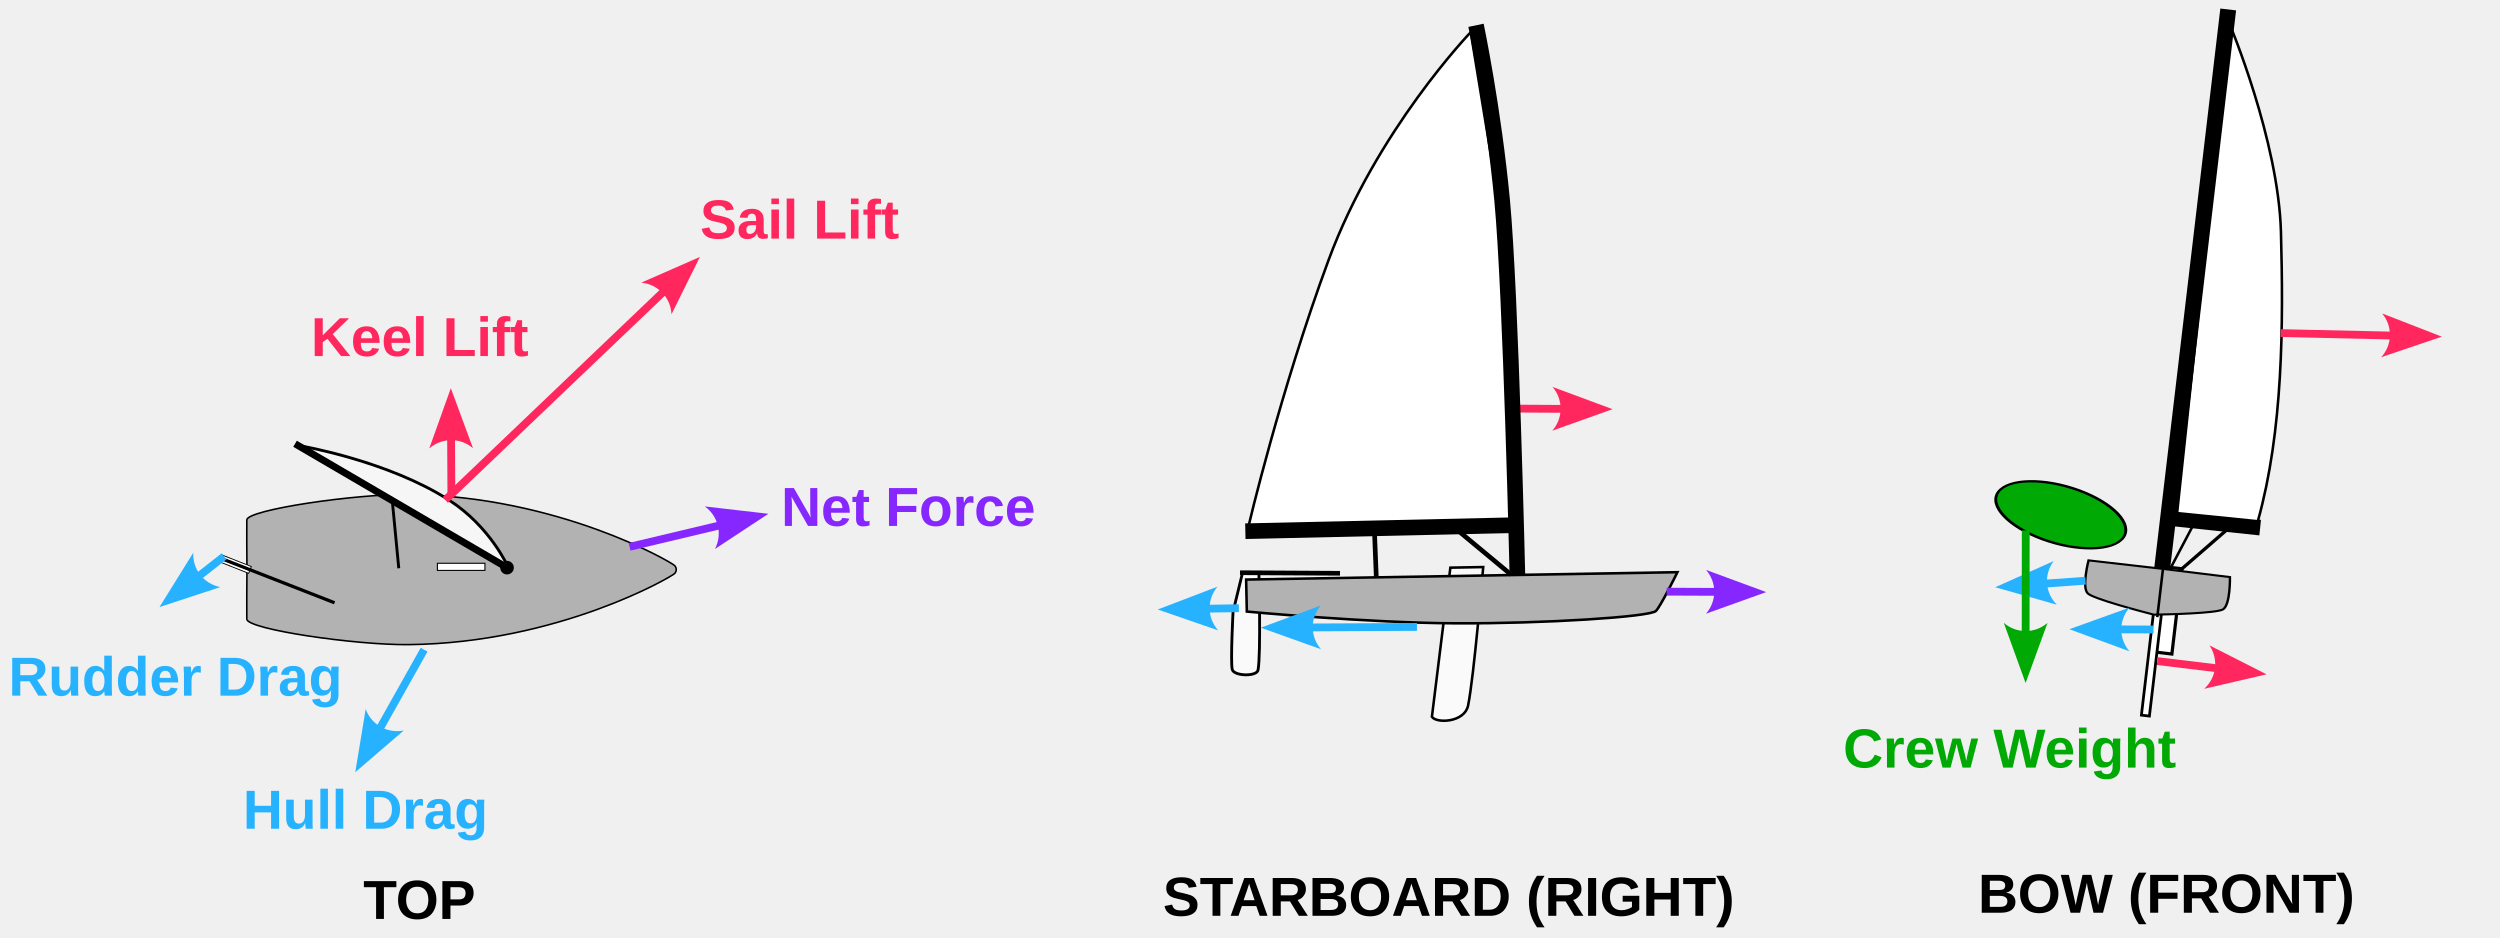
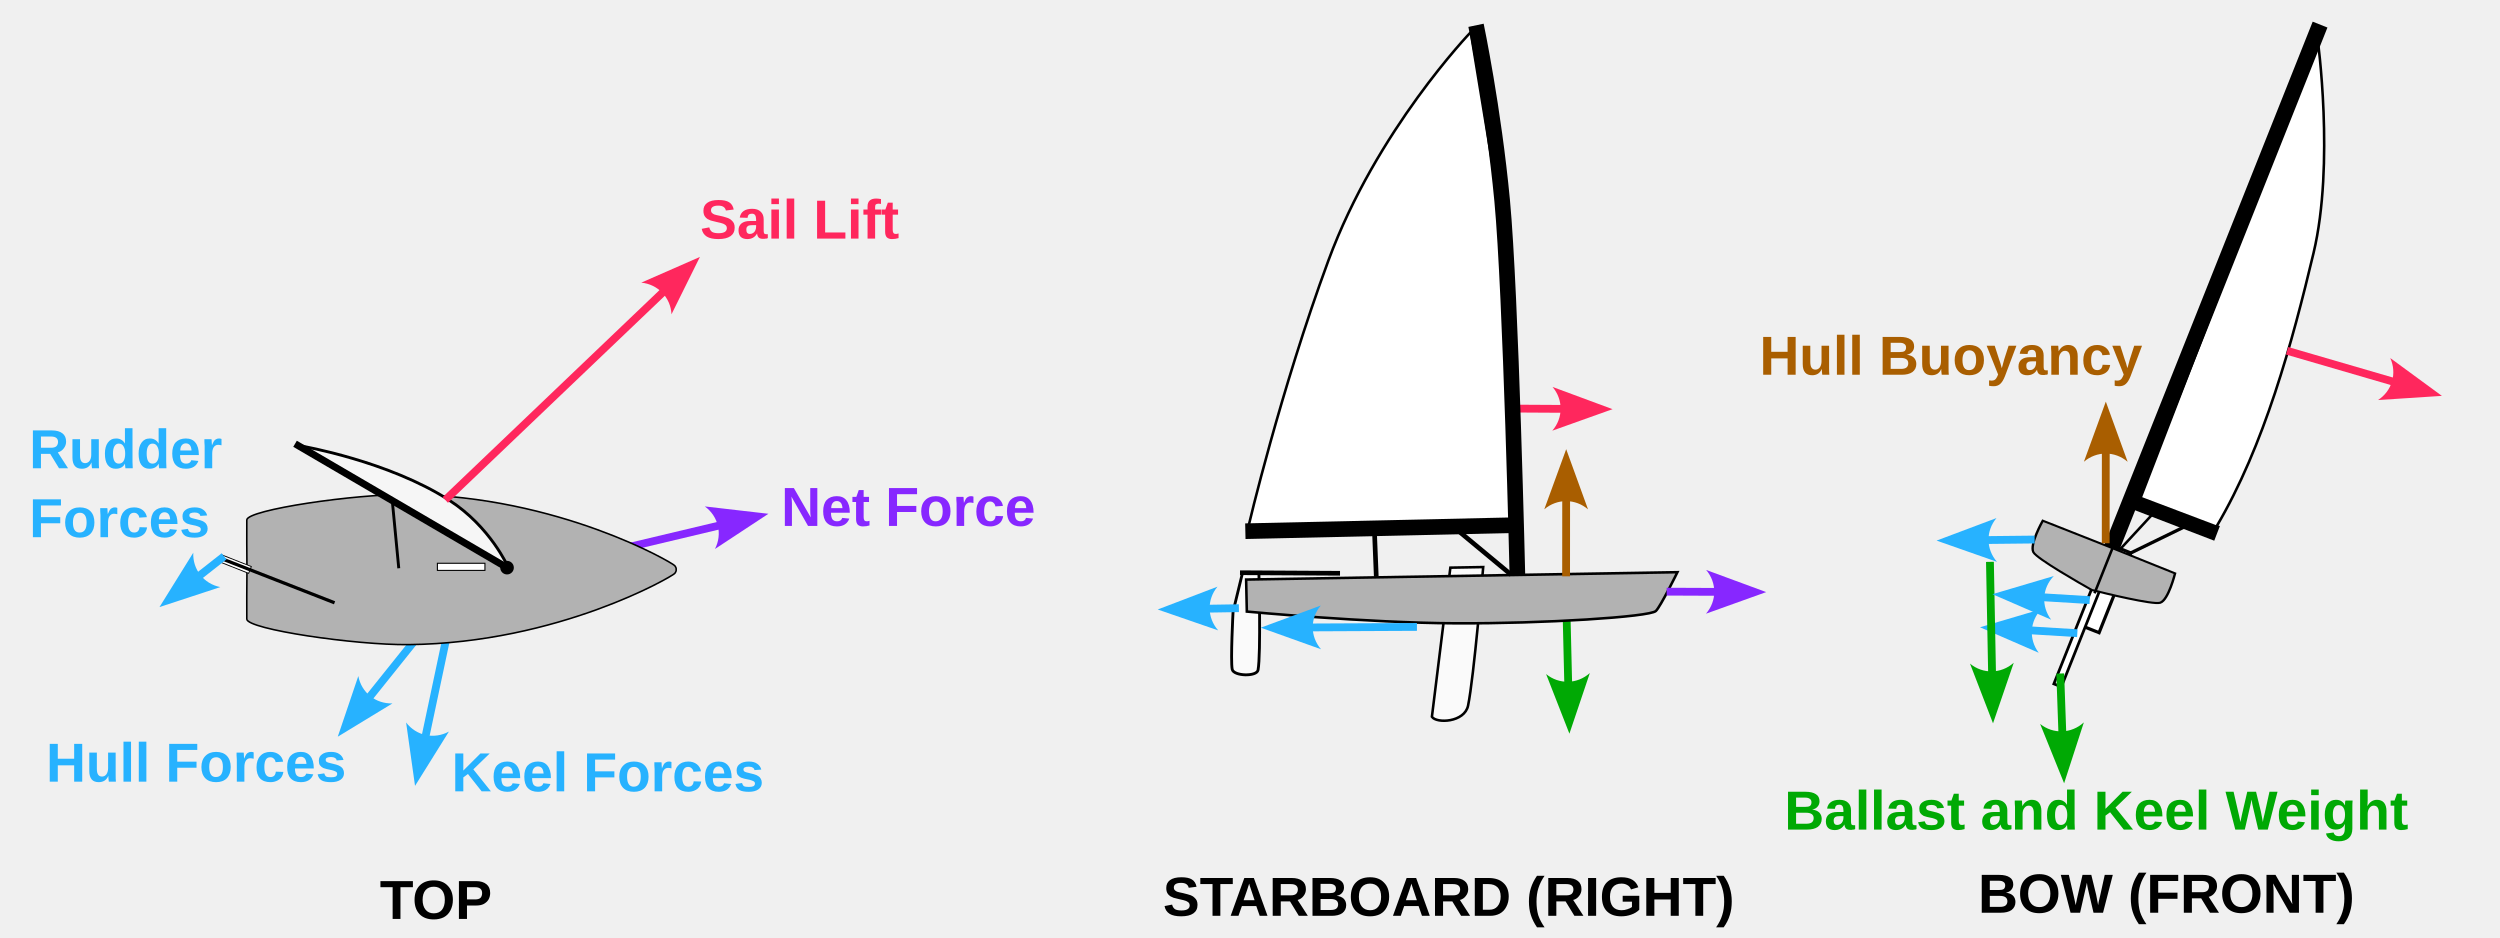
<svg xmlns="http://www.w3.org/2000/svg" width="160mm" height="60mm" viewBox="0 0 160 60" version="1.1" id="svg8862">
  <defs id="defs8859">
    <marker style="overflow:visible" id="Arrow2" refX="0" refY="0" orient="auto-start-reverse" markerWidth="7.7" markerHeight="5.6" viewBox="0 0 7.7 5.6" preserveAspectRatio="xMidYMid">
      <path transform="scale(0.7)" d="M -2,-4 9,0 -2,4 c 2,-2.33 2,-5.66 0,-8 z" style="fill:context-stroke;fill-rule:evenodd;stroke:none" id="arrow2L" />
    </marker>
+     <marker style="overflow:visible" id="Arrow2_F-00ff00_S-a95e00" refX="0" refY="0" orient="auto-start-reverse" markerWidth="7.7" markerHeight="5.6" viewBox="0 0 7.7 5.6" preserveAspectRatio="xMidYMid">
+       <path transform="scale(0.7)" d="M -2,-4 9,0 -2,4 c 2,-2.33 2,-5.66 0,-8 z" style="fill:#a95e00;fill-rule:evenodd;stroke:none" id="path36563" />
+     </marker>
+     <marker style="overflow:visible" id="Arrow2_Fnone_S-ff275d" refX="0" refY="0" orient="auto-start-reverse" markerWidth="7.7" markerHeight="5.6" viewBox="0 0 7.7 5.6" preserveAspectRatio="xMidYMid">
+       <path transform="scale(0.7)" d="M -2,-4 9,0 -2,4 c 2,-2.33 2,-5.66 0,-8 z" style="fill:#ff275d;fill-rule:evenodd;stroke:none" id="path36560" />
+     </marker>
+     <marker style="overflow:visible" id="Arrow2_Fnone_S-27b2ff" refX="0" refY="0" orient="auto-start-reverse" markerWidth="7.7" markerHeight="5.6" viewBox="0 0 7.7 5.6" preserveAspectRatio="xMidYMid">
+       <path transform="scale(0.7)" d="M -2,-4 9,0 -2,4 c 2,-2.33 2,-5.66 0,-8 z" style="fill:#27b2ff;fill-rule:evenodd;stroke:none" id="path36557" />
+     </marker>
    <marker style="overflow:visible" id="Arrow2_F-00ff00_S-00a904" refX="0" refY="0" orient="auto-start-reverse" markerWidth="7.7" markerHeight="5.6" viewBox="0 0 7.7 5.6" preserveAspectRatio="xMidYMid">
-       <path transform="scale(0.7)" d="M -2,-4 9,0 -2,4 c 2,-2.33 2,-5.66 0,-8 z" style="fill:#00a904;fill-rule:evenodd;stroke:none" id="path19949" />
+       <path transform="scale(0.7)" d="M -2,-4 9,0 -2,4 c 2,-2.33 2,-5.66 0,-8 z" style="fill:#00a904;fill-rule:evenodd;stroke:none" id="path36554" />
    </marker>
    <marker style="overflow:visible" id="Arrow2_F-0000ff_S-8727ff" refX="0" refY="0" orient="auto-start-reverse" markerWidth="7.7" markerHeight="5.6" viewBox="0 0 7.7 5.6" preserveAspectRatio="xMidYMid">
-       <path transform="scale(0.7)" d="M -2,-4 9,0 -2,4 c 2,-2.33 2,-5.66 0,-8 z" style="fill:#8727ff;fill-rule:evenodd;stroke:none" id="path19946" />
-     </marker>
-     <marker style="overflow:visible" id="Arrow2_Fnone_S-27b2ff" refX="0" refY="0" orient="auto-start-reverse" markerWidth="7.7" markerHeight="5.6" viewBox="0 0 7.7 5.6" preserveAspectRatio="xMidYMid">
-       <path transform="scale(0.7)" d="M -2,-4 9,0 -2,4 c 2,-2.33 2,-5.66 0,-8 z" style="fill:#27b2ff;fill-rule:evenodd;stroke:none" id="path19943" />
-     </marker>
-     <marker style="overflow:visible" id="Arrow2_Fnone_S-ff275d" refX="0" refY="0" orient="auto-start-reverse" markerWidth="7.7" markerHeight="5.6" viewBox="0 0 7.7 5.6" preserveAspectRatio="xMidYMid">
-       <path transform="scale(0.7)" d="M -2,-4 9,0 -2,4 c 2,-2.33 2,-5.66 0,-8 z" style="fill:#ff275d;fill-rule:evenodd;stroke:none" id="path19940" />
+       <path transform="scale(0.7)" d="M -2,-4 9,0 -2,4 c 2,-2.33 2,-5.66 0,-8 z" style="fill:#8727ff;fill-rule:evenodd;stroke:none" id="path36551" />
    </marker>
  </defs>
  <g id="layer1">
+     <path style="fill:#0000ff;fill-rule:evenodd;stroke:#8727ff;stroke-width:0.5;stroke-linecap:butt;stroke-linejoin:miter;stroke-dasharray:none;stroke-opacity:1;marker-end:url(#Arrow2_F-0000ff_S-8727ff)" d="m 40.293,34.996 5.821,-1.385" id="path12204" />
+     <path style="fill:#00ff00;fill-rule:evenodd;stroke:#00a904;stroke-width:0.5;stroke-linecap:butt;stroke-linejoin:miter;stroke-dasharray:none;stroke-opacity:1;marker-end:url(#Arrow2_F-00ff00_S-00a904)" d="m 100.23,38.076 0.137,5.731" id="path36459" />
+     <path style="fill:none;fill-rule:evenodd;stroke:#27b2ff;stroke-width:0.5;stroke-linecap:butt;stroke-linejoin:miter;stroke-dasharray:none;stroke-opacity:1;marker-end:url(#Arrow2_Fnone_S-27b2ff)" d="m 26.713,40.787 -3.126,3.902" id="path11816" />
    <path style="fill:none;fill-rule:evenodd;stroke:#ff275d;stroke-width:0.5;stroke-linecap:butt;stroke-linejoin:miter;stroke-dasharray:none;stroke-opacity:1;marker-end:url(#Arrow2_Fnone_S-ff275d)" d="m 96.462,26.147 3.593,0.021" id="path11642" />
-     <path style="fill:none;fill-rule:evenodd;stroke:#ff275d;stroke-width:0.5;stroke-linecap:butt;stroke-linejoin:miter;stroke-dasharray:none;stroke-opacity:1;marker-end:url(#Arrow2_Fnone_S-ff275d)" d="m 28.896,33.213 -0.027,-5.219" id="path11730" />
+     <path style="fill:none;fill-rule:evenodd;stroke:#27b2ff;stroke-width:0.5;stroke-linecap:butt;stroke-linejoin:miter;stroke-dasharray:none;stroke-opacity:1;marker-end:url(#Arrow2_Fnone_S-27b2ff)" d="M 28.83,39.598 27.215,47.215" id="path11730" />
    <g id="g8281" transform="translate(49.39008,-23.41573)">
      <g id="g8267">
        <g id="g6075" transform="translate(-0.07400018,0.1665004)">
          <path style="fill:#fafafa;fill-opacity:1;stroke:#000000;stroke-width:0.183;stroke-dasharray:none;stroke-opacity:1" d="m 30.193,59.959 -0.593,2.441 c 0,0 -0.166,3.127 -0.055,3.686 0.087,0.439 1.573,0.484 1.654,0.044 0.189,-1.026 0.055,-6.173 0.055,-6.173 z" id="path5259" />
          <path style="fill:#fafafa;fill-opacity:1;stroke:#000000;stroke-width:0.3;stroke-dasharray:none;stroke-opacity:1" d="m 30.044,59.903 6.401,0.037" id="path6071" />
        </g>
        <path style="fill:#fafafa;fill-opacity:1;stroke:#000000;stroke-width:0.165;stroke-dasharray:none;stroke-opacity:1" d="m 42.252,69.29 c 0.294,0.442 2.091,0.366 2.315,-0.717 0.371,-1.796 0.968,-8.865 0.968,-8.865 l -2.102,0.038 c 0,0 -1.064,8.618 -1.181,9.544 z" id="path6077" />
        <path style="fill:#ffffff;fill-opacity:1;stroke:#000000;stroke-width:0.165;stroke-dasharray:none;stroke-opacity:1" d="m 44.737,25.476 c 0,0 -6.03,6.265 -9.111,14.617 -3.081,8.351 -5.118,17.026 -5.118,17.026 l 16.97,-0.292 -0.338,-16.734 z" id="path6083" />
        <g id="g8199">
          <path style="fill:none;fill-opacity:1;stroke:#000000;stroke-width:1;stroke-dasharray:none;stroke-opacity:1" d="m 47.732,60.563 c 0,0 -0.425,-18.39 -0.984,-24.309 -0.56,-5.919 -1.673,-11.219 -1.673,-11.219" id="path6079" />
          <path style="fill:none;fill-opacity:1;stroke:#000000;stroke-width:1;stroke-dasharray:none;stroke-opacity:1" d="M 30.312,57.413 47.83,57.02" id="path6081" />
        </g>
        <path style="fill:#b2b2b2;fill-opacity:1;stroke:#000000;stroke-width:0.165;stroke-dasharray:none;stroke-opacity:1" d="m 57.965,60.036 -27.603,0.472 0.045,2.048 c 0,0 7.723,0.726 13.356,0.752 5.633,0.027 12.427,-0.41 12.822,-0.788 0.306,-0.293 1.38,-2.484 1.38,-2.484 z" id="path5093" />
      </g>
      <path style="fill:#ffffff;fill-opacity:1;stroke:#000000;stroke-width:0.3;stroke-dasharray:none;stroke-opacity:1" d="m 38.557,56.959 0.135,3.37" id="path8252" />
      <path style="fill:#ffffff;fill-opacity:1;stroke:#000000;stroke-width:0.3;stroke-dasharray:none;stroke-opacity:1" d="m 43.747,57.228 3.573,2.966" id="path8254" />
    </g>
    <path style="fill:#b2b2b2;fill-opacity:1;stroke:#000000;stroke-width:0.165;stroke-dasharray:none;stroke-opacity:1" d="m 28.32,20.234 c -5.517,-0.06 -16.688,1.579 -16.742,2.635 -0.021,0.416 0.009,4.276 0.016,5.131 -0.007,0.855 -0.037,4.715 -0.016,5.131 0.055,1.055 11.225,2.695 16.742,2.635 15.5,-0.169 27.272,-7.056 27.516,-7.365 0.132,-0.168 0.163,-0.301 0.148,-0.4 0.015,-0.1 -0.016,-0.232 -0.148,-0.4 -0.243,-0.31 -12.016,-7.196 -27.516,-7.365 z" id="path345" class="UnoptimicedTransforms" transform="matrix(0.6188489,0,0,0.6188489,8.629961,19.12236)" />
    <circle style="fill:#000000;stroke:#000000;stroke-width:0.102;stroke-dasharray:none;stroke-opacity:1" id="path1080" cx="46.347" cy="14.995" r="0.384" transform="rotate(30.3)" />
    <rect style="fill:#ffffff;fill-opacity:1;stroke:#000000;stroke-width:0.069;stroke-dasharray:none;stroke-opacity:1" id="rect5007" width="3.043" height="0.457" x="27.993" y="36.049" />
    <g id="g5003" transform="matrix(0.6188489,0,0,0.6188489,8.584674,11.04833)">
      <path style="fill:#f6f6f6;fill-opacity:1;stroke:#000000;stroke-width:0.3;stroke-dasharray:none;stroke-opacity:1" d="m 38.656,40.753 c 0,0 -1.822,-4.13 -6.065,-6.871 -6.264,-4.046 -15.245,-5.598 -15.245,-5.598 z" id="path1183" />
      <rect style="fill:#000000;fill-opacity:1;stroke:none;stroke-width:1.616;stroke-dasharray:none;stroke-opacity:1" id="rect4045" width="25.32" height="0.732" x="28.515" y="15.449" transform="rotate(30.3)" />
    </g>
    <g id="g8195" transform="matrix(0.5755613,0.2273832,-0.2273832,0.5755613,18.31147,10.26412)">
      <rect style="fill:#ffffff;fill-opacity:1;stroke:#000000;stroke-width:0.093;stroke-dasharray:none;stroke-opacity:1" id="rect4779" width="3.295" height="0.757" x="8.792" y="40.389" />
      <path style="fill:#ffffff;fill-opacity:1;stroke:#000000;stroke-width:0.34;stroke-dasharray:none;stroke-opacity:1" d="M 8.804,40.761 21.47,40.712" id="path8191" />
    </g>
    <path style="fill:#ffffff;fill-opacity:1;stroke:#000000;stroke-width:0.186;stroke-dasharray:none;stroke-opacity:1" d="m 25.104,32.031 0.417,4.338" id="path8256" />
    <path style="fill:none;fill-rule:evenodd;stroke:#ff275d;stroke-width:0.5;stroke-linecap:butt;stroke-linejoin:miter;stroke-dasharray:none;stroke-opacity:1;marker-end:url(#Arrow2_Fnone_S-ff275d)" d="M 28.498,31.998 42.516,18.618" id="path10881" />
    <path style="fill:none;fill-rule:evenodd;stroke:#27b2ff;stroke-width:0.5;stroke-linecap:butt;stroke-linejoin:miter;stroke-dasharray:none;stroke-opacity:1;marker-end:url(#Arrow2_Fnone_S-27b2ff)" d="m 14.341,35.604 -1.657,1.302" id="path11756" />
    <path style="fill:none;fill-rule:evenodd;stroke:#27b2ff;stroke-width:0.5;stroke-linecap:butt;stroke-linejoin:miter;stroke-dasharray:none;stroke-opacity:1;marker-end:url(#Arrow2_Fnone_S-27b2ff)" d="m 79.289,38.924 -2.047,0.033" id="path11780" />
-     <path style="fill:none;fill-rule:evenodd;stroke:#27b2ff;stroke-width:0.5;stroke-linecap:butt;stroke-linejoin:miter;stroke-dasharray:none;stroke-opacity:1;marker-end:url(#Arrow2_Fnone_S-27b2ff)" d="m 27.143,41.581 -2.862,5.093" id="path11816" />
-     <g id="g12394" transform="rotate(6.738679,334.9531,-19.22161)">
-       <rect style="fill:#ffffff;fill-opacity:1;stroke:#000000;stroke-width:0.206;stroke-dasharray:none;stroke-opacity:1" id="rect11810" width="1.268" height="5.494" x="146.253" y="58.935" />
-       <path style="fill:#b2b2b2;fill-opacity:1;stroke:#000000;stroke-width:1;stroke-dasharray:none;stroke-opacity:1" d="m 145.96,55.808 6.223,-0.076" id="path8303" />
-       <path style="fill:#b2b2b2;fill-opacity:1;stroke:#000000;stroke-width:0.213;stroke-dasharray:none;stroke-opacity:1" d="m 150.188,56.003 -3.135,3.444" id="path8305" />
-       <path style="fill:#b2b2b2;fill-opacity:1;stroke:#000000;stroke-width:0.165;stroke-dasharray:none;stroke-opacity:1" d="m 148.02,55.786 -1.32,3.433" id="path8307" />
-       <path style="fill:#ffffff;fill-opacity:1;stroke:#000000;stroke-width:0.165;stroke-dasharray:none;stroke-opacity:1" d="m 146.441,23.923 c 0,0 3.99,7.028 4.841,12.851 0.851,5.823 1.637,12.626 0.704,18.572 l -5.193,0.088 z" id="path8309" />
-       <path style="fill:#ffffff;fill-opacity:1;stroke:#000000;stroke-width:0.165;stroke-dasharray:none;stroke-opacity:1" d="M 146.259,62.035 V 58.338" id="path8743" />
-       <rect style="fill:#ffffff;fill-opacity:1;stroke:#000000;stroke-width:0.178;stroke-dasharray:none;stroke-opacity:1" id="rect8745" width="0.515" height="10.109" x="146.043" y="58.433" />
-       <path style="fill:#b2b2b2;fill-opacity:1;stroke:#000000;stroke-width:1.016;stroke-dasharray:none;stroke-opacity:1" d="M 146.261,59.299 V 23.039" id="path8301" />
-       <path style="fill:#b2b2b2;fill-opacity:1;stroke:#000000;stroke-width:0.155;stroke-dasharray:none;stroke-opacity:1" d="m 21.109,32.383 c -0.557,0.006 -1.062,0.066 -1.062,0.066 L 20.029,37 l 0.018,4.551 c 0,0 2.025,0.242 2.43,-0.193 C 22.827,40.98 23.338,37.84 23.469,37 23.338,36.16 22.827,33.02 22.477,32.643 22.274,32.425 21.666,32.376 21.109,32.383 Z" id="path8295" class="UnoptimicedTransforms" transform="matrix(0,0.8650751,-1.001165,0,183.1208,41.75999)" />
-       <path style="fill:#ffffff;fill-opacity:1;stroke:#000000;stroke-width:0.165;stroke-dasharray:none;stroke-opacity:1" d="m 146.316,58.789 v 3.406" id="path8757" />
-       <path style="fill:none;fill-rule:evenodd;stroke:#ff275d;stroke-width:0.5;stroke-linecap:butt;stroke-linejoin:miter;stroke-dasharray:none;stroke-opacity:1;marker-end:url(#Arrow2_Fnone_S-ff275d)" d="m 152.025,43.215 7.136,-0.684" id="path11652" />
-       <path style="fill:none;fill-rule:evenodd;stroke:#ff275d;stroke-width:0.5;stroke-linecap:butt;stroke-linejoin:miter;stroke-dasharray:none;stroke-opacity:1;marker-end:url(#Arrow2_Fnone_S-ff275d)" d="m 146.649,64.988 3.892,0.011" id="path11666" />
-       <path style="fill:none;fill-rule:evenodd;stroke:#27b2ff;stroke-width:0.5;stroke-linecap:butt;stroke-linejoin:miter;stroke-dasharray:none;stroke-opacity:1;marker-end:url(#Arrow2_Fnone_S-27b2ff)" d="m 146.169,63.008 -2.222,0.255" id="path11788" />
-       <path style="fill:none;fill-rule:evenodd;stroke:#27b2ff;stroke-width:0.5;stroke-linecap:butt;stroke-linejoin:miter;stroke-dasharray:none;stroke-opacity:1;marker-end:url(#Arrow2_Fnone_S-27b2ff)" d="m 141.482,60.416 -2.596,0.5" id="path11876" />
-     </g>
-     <text xml:space="preserve" style="font-style:normal;font-variant:normal;font-weight:bold;font-stretch:normal;font-size:3.528px;font-family:Arial;-inkscape-font-specification:'Arial, Bold';font-variant-ligatures:normal;font-variant-caps:normal;font-variant-numeric:normal;font-variant-east-asian:normal;fill:#27b2ff;fill-opacity:1;stroke:none;stroke-width:0.5;stroke-dasharray:none;stroke-opacity:1" x="15.552" y="53.037" id="text11936">
-       <tspan id="tspan11934" style="font-style:normal;font-variant:normal;font-weight:bold;font-stretch:normal;font-size:3.528px;font-family:Arial;-inkscape-font-specification:'Arial, Bold';font-variant-ligatures:normal;font-variant-caps:normal;font-variant-numeric:normal;font-variant-east-asian:normal;fill:#27b2ff;fill-opacity:1;stroke:none;stroke-width:0.5" x="15.552" y="53.037">Hull Drag</tspan>
+     <rect style="fill:#ffffff;fill-opacity:1;stroke:#000000;stroke-width:0.206;stroke-dasharray:none;stroke-opacity:1" id="rect11810" width="1.268" height="5.494" x="138.522" y="-17.576" transform="rotate(21.71335)" />
+     <path style="fill:#b2b2b2;fill-opacity:1;stroke:#000000;stroke-width:1;stroke-dasharray:none;stroke-opacity:1" d="m 136.081,31.906 5.81,2.232" id="path8303" />
+     <path style="fill:#b2b2b2;fill-opacity:1;stroke:#000000;stroke-width:0.213;stroke-dasharray:none;stroke-opacity:1" d="m 139.937,33.651 -4.186,2.039" id="path8305" />
+     <path style="fill:#b2b2b2;fill-opacity:1;stroke:#000000;stroke-width:0.165;stroke-dasharray:none;stroke-opacity:1" d="m 138.003,32.647 -2.497,2.701" id="path8307" />
+     <path style="fill:#ffffff;fill-opacity:1;stroke:#000000;stroke-width:0.165;stroke-dasharray:none;stroke-opacity:1" d="m 148.324,2.461 c 0,0 1.107,8.005 -0.257,13.73 -1.364,5.725 -3.15,12.336 -6.217,17.515 l -4.857,-1.839 z" id="path8309" />
+     <path style="fill:#ffffff;fill-opacity:1;stroke:#000000;stroke-width:0.165;stroke-dasharray:none;stroke-opacity:1" d="m 134.055,37.802 1.368,-3.434" id="path8743" />
+     <rect style="fill:#ffffff;fill-opacity:1;stroke:#000000;stroke-width:0.178;stroke-dasharray:none;stroke-opacity:1" id="rect8745" width="0.515" height="10.109" x="138.313" y="-18.078" transform="rotate(21.71335)" />
+     <path style="fill:#b2b2b2;fill-opacity:1;stroke:#000000;stroke-width:1.016;stroke-dasharray:none;stroke-opacity:1" d="M 135.069,35.261 148.484,1.574" id="path8301" />
+     <path style="fill:#b2b2b2;fill-opacity:1;stroke:#000000;stroke-width:0.155;stroke-dasharray:none;stroke-opacity:1" d="m 21.109,32.383 c -0.557,0.006 -1.062,0.066 -1.062,0.066 L 20.029,37 l 0.018,4.551 c 0,0 2.025,0.242 2.43,-0.193 C 22.827,40.98 23.338,37.84 23.469,37 23.338,36.16 22.827,33.02 22.477,32.643 22.274,32.425 21.666,32.376 21.109,32.383 Z" id="path8295" class="UnoptimicedTransforms" transform="matrix(-0.320046,0.8036949,-0.930129,-0.3703943,175.8023,32.60284)" />
+     <path style="fill:#ffffff;fill-opacity:1;stroke:#000000;stroke-width:0.165;stroke-dasharray:none;stroke-opacity:1" d="m 135.309,34.807 -1.26,3.164" id="path8757" />
+     <path style="fill:none;fill-rule:evenodd;stroke:#ff275d;stroke-width:0.5;stroke-linecap:butt;stroke-linejoin:miter;stroke-dasharray:none;stroke-opacity:1;marker-end:url(#Arrow2_Fnone_S-ff275d)" d="m 146.374,22.45 6.883,2.005" id="path11652" />
+     <path style="fill:none;fill-rule:evenodd;stroke:#27b2ff;stroke-width:0.5;stroke-linecap:butt;stroke-linejoin:miter;stroke-dasharray:none;stroke-opacity:1;marker-end:url(#Arrow2_Fnone_S-27b2ff)" d="M 132.949,40.525 129.865,40.337" id="path11788" />
+     <path style="fill:none;fill-rule:evenodd;stroke:#27b2ff;stroke-width:0.5;stroke-linecap:butt;stroke-linejoin:miter;stroke-dasharray:none;stroke-opacity:1;marker-end:url(#Arrow2_Fnone_S-27b2ff)" d="m 130.216,34.53 -3.126,0.034" id="path11876" />
+     <text xml:space="preserve" style="font-style:normal;font-variant:normal;font-weight:bold;font-stretch:normal;font-size:3.528px;font-family:Arial;-inkscape-font-specification:'Arial, Bold';font-variant-ligatures:normal;font-variant-caps:normal;font-variant-numeric:normal;font-variant-east-asian:normal;fill:#27b2ff;fill-opacity:1;stroke:none;stroke-width:0.5;stroke-dasharray:none;stroke-opacity:1" x="2.949" y="50.026" id="text11936">
+       <tspan id="tspan11934" style="font-style:normal;font-variant:normal;font-weight:bold;font-stretch:normal;font-size:3.528px;font-family:Arial;-inkscape-font-specification:'Arial, Bold';font-variant-ligatures:normal;font-variant-caps:normal;font-variant-numeric:normal;font-variant-east-asian:normal;fill:#27b2ff;fill-opacity:1;stroke:none;stroke-width:0.5" x="2.949" y="50.026">Hull Forces</tspan>
    </text>
-     <text xml:space="preserve" style="font-style:normal;font-variant:normal;font-weight:bold;font-stretch:normal;font-size:3.528px;font-family:Arial;-inkscape-font-specification:'Arial, Bold';font-variant-ligatures:normal;font-variant-caps:normal;font-variant-numeric:normal;font-variant-east-asian:normal;fill:#27b2ff;fill-opacity:1;stroke:none;stroke-width:0.5;stroke-dasharray:none;stroke-opacity:1" x="0.546" y="44.524" id="text12050">
-       <tspan id="tspan12048" style="font-style:normal;font-variant:normal;font-weight:bold;font-stretch:normal;font-size:3.528px;font-family:Arial;-inkscape-font-specification:'Arial, Bold';font-variant-ligatures:normal;font-variant-caps:normal;font-variant-numeric:normal;font-variant-east-asian:normal;fill:#27b2ff;fill-opacity:1;stroke:none;stroke-width:0.5" x="0.546" y="44.524">Rudder Drag</tspan>
+     <text xml:space="preserve" style="font-style:normal;font-variant:normal;font-weight:bold;font-stretch:normal;font-size:3.528px;font-family:Arial;-inkscape-font-specification:'Arial, Bold';font-variant-ligatures:normal;font-variant-caps:normal;font-variant-numeric:normal;font-variant-east-asian:normal;fill:#27b2ff;fill-opacity:1;stroke:none;stroke-width:0.5;stroke-dasharray:none;stroke-opacity:1" x="1.87" y="29.969" id="text12050">
+       <tspan id="tspan12048" style="font-style:normal;font-variant:normal;font-weight:bold;font-stretch:normal;font-size:3.528px;font-family:Arial;-inkscape-font-specification:'Arial, Bold';font-variant-ligatures:normal;font-variant-caps:normal;font-variant-numeric:normal;font-variant-east-asian:normal;fill:#27b2ff;fill-opacity:1;stroke:none;stroke-width:0.5" x="1.87" y="29.969">Rudder</tspan>
+       <tspan style="font-style:normal;font-variant:normal;font-weight:bold;font-stretch:normal;font-size:3.528px;font-family:Arial;-inkscape-font-specification:'Arial, Bold';font-variant-ligatures:normal;font-variant-caps:normal;font-variant-numeric:normal;font-variant-east-asian:normal;fill:#27b2ff;fill-opacity:1;stroke:none;stroke-width:0.5" x="1.87" y="34.378" id="tspan36441">Forces</tspan>
    </text>
-     <text xml:space="preserve" style="font-style:normal;font-variant:normal;font-weight:bold;font-stretch:normal;font-size:3.528px;font-family:Arial;-inkscape-font-specification:'Arial, Bold';font-variant-ligatures:normal;font-variant-caps:normal;font-variant-numeric:normal;font-variant-east-asian:normal;fill:#ff275d;fill-opacity:1;stroke:none;stroke-width:0.5;stroke-dasharray:none;stroke-opacity:1" x="19.905" y="22.788" id="text12054">
-       <tspan id="tspan12052" style="font-style:normal;font-variant:normal;font-weight:bold;font-stretch:normal;font-size:3.528px;font-family:Arial;-inkscape-font-specification:'Arial, Bold';font-variant-ligatures:normal;font-variant-caps:normal;font-variant-numeric:normal;font-variant-east-asian:normal;fill:#ff275d;fill-opacity:1;stroke:none;stroke-width:0.5;stroke-opacity:1" x="19.905" y="22.788">Keel Lift</tspan>
+     <text xml:space="preserve" style="font-style:normal;font-variant:normal;font-weight:bold;font-stretch:normal;font-size:3.528px;font-family:Arial;-inkscape-font-specification:'Arial, Bold';font-variant-ligatures:normal;font-variant-caps:normal;font-variant-numeric:normal;font-variant-east-asian:normal;fill:#27b2ff;fill-opacity:1;stroke:none;stroke-width:0.5;stroke-dasharray:none;stroke-opacity:1" x="28.903" y="50.642" id="text12054">
+       <tspan style="font-style:normal;font-variant:normal;font-weight:bold;font-stretch:normal;font-size:3.528px;font-family:Arial;-inkscape-font-specification:'Arial, Bold';font-variant-ligatures:normal;font-variant-caps:normal;font-variant-numeric:normal;font-variant-east-asian:normal;fill:#27b2ff;fill-opacity:1;stroke:none;stroke-width:0.5;stroke-opacity:1" x="28.903" y="50.642" id="tspan36233">Keel Forces</tspan>
    </text>
    <text xml:space="preserve" style="font-style:normal;font-variant:normal;font-weight:bold;font-stretch:normal;font-size:3.528px;font-family:Arial;-inkscape-font-specification:'Arial, Bold';font-variant-ligatures:normal;font-variant-caps:normal;font-variant-numeric:normal;font-variant-east-asian:normal;fill:#ff275d;fill-opacity:1;stroke:none;stroke-width:0.1;stroke-dasharray:none;stroke-opacity:1" x="44.8" y="15.267" id="text12058">
      <tspan id="tspan12056" style="font-style:normal;font-variant:normal;font-weight:bold;font-stretch:normal;font-size:3.528px;font-family:Arial;-inkscape-font-specification:'Arial, Bold';font-variant-ligatures:normal;font-variant-caps:normal;font-variant-numeric:normal;font-variant-east-asian:normal;fill:#ff275d;fill-opacity:1;stroke:none;stroke-width:0.1;stroke-dasharray:none" x="44.8" y="15.267">Sail Lift</tspan>
    </text>
-     <path style="fill:#0000ff;fill-rule:evenodd;stroke:#8727ff;stroke-width:0.5;stroke-linecap:butt;stroke-linejoin:miter;stroke-dasharray:none;stroke-opacity:1;marker-end:url(#Arrow2_F-0000ff_S-8727ff)" d="m 40.293,34.996 5.821,-1.385" id="path12204" />
    <path style="fill:none;fill-rule:evenodd;stroke:#27b2ff;stroke-width:0.5;stroke-linecap:butt;stroke-linejoin:miter;stroke-dasharray:none;stroke-opacity:1;marker-end:url(#Arrow2_Fnone_S-27b2ff)" d="m 90.684,40.123 -6.845,0.033" id="path12212" />
    <text xml:space="preserve" style="font-style:normal;font-variant:normal;font-weight:bold;font-stretch:normal;font-size:3.528px;font-family:Arial;-inkscape-font-specification:'Arial, Bold';font-variant-ligatures:normal;font-variant-caps:normal;font-variant-numeric:normal;font-variant-east-asian:normal;fill:#8727ff;fill-opacity:1;stroke:none;stroke-width:0.1;stroke-dasharray:none;stroke-opacity:1" x="49.998" y="33.659" id="text12268">
      <tspan id="tspan12266" style="font-style:normal;font-variant:normal;font-weight:bold;font-stretch:normal;font-size:3.528px;font-family:Arial;-inkscape-font-specification:'Arial, Bold';font-variant-ligatures:normal;font-variant-caps:normal;font-variant-numeric:normal;font-variant-east-asian:normal;fill:#8727ff;fill-opacity:1;stroke:none;stroke-width:0.1;stroke-dasharray:none" x="49.998" y="33.659">Net Force</tspan>
    </text>
-     <ellipse style="fill:#00a904;fill-opacity:1;stroke:#000000;stroke-width:0.168;stroke-dasharray:none;stroke-opacity:1" id="path12458" cx="130.898" cy="-15.191" rx="4.258" ry="1.947" transform="matrix(0.9385955,0.3450195,-0.5944411,0.8041392,0,0)" />
-     <path style="fill:#00ff00;fill-rule:evenodd;stroke:#00a904;stroke-width:0.5;stroke-linecap:butt;stroke-linejoin:miter;stroke-dasharray:none;stroke-opacity:1;marker-end:url(#Arrow2_F-00ff00_S-00a904)" d="m 129.647,33.944 -0.006,6.619" id="path12776" />
-     <text xml:space="preserve" style="font-style:normal;font-variant:normal;font-weight:bold;font-stretch:normal;font-size:3.528px;font-family:Arial;-inkscape-font-specification:'Arial, Bold';font-variant-ligatures:normal;font-variant-caps:normal;font-variant-numeric:normal;font-variant-east-asian:normal;fill:#00a904;fill-opacity:1;stroke:none;stroke-width:0.1;stroke-dasharray:none;stroke-opacity:1" x="117.97" y="49.123" id="text12850">
-       <tspan id="tspan12848" style="font-style:normal;font-variant:normal;font-weight:bold;font-stretch:normal;font-size:3.528px;font-family:Arial;-inkscape-font-specification:'Arial, Bold';font-variant-ligatures:normal;font-variant-caps:normal;font-variant-numeric:normal;font-variant-east-asian:normal;fill:#00a904;fill-opacity:1;stroke:none;stroke-width:0.1;stroke-dasharray:none" x="117.97" y="49.123">Crew Weight</tspan>
+     <path style="fill:#00ff00;fill-rule:evenodd;stroke:#00a904;stroke-width:0.5;stroke-linecap:butt;stroke-linejoin:miter;stroke-dasharray:none;stroke-opacity:1;marker-end:url(#Arrow2_F-00ff00_S-00a904)" d="m 127.356,35.958 0.137,7.186" id="path12776" />
+     <text xml:space="preserve" style="font-style:normal;font-variant:normal;font-weight:bold;font-stretch:normal;font-size:3.528px;font-family:Arial;-inkscape-font-specification:'Arial, Bold';font-variant-ligatures:normal;font-variant-caps:normal;font-variant-numeric:normal;font-variant-east-asian:normal;fill:#00a904;fill-opacity:1;stroke:none;stroke-width:0.1;stroke-dasharray:none;stroke-opacity:1" x="114.199" y="53.093" id="text12850">
+       <tspan id="tspan12848" style="font-style:normal;font-variant:normal;font-weight:bold;font-stretch:normal;font-size:3.528px;font-family:Arial;-inkscape-font-specification:'Arial, Bold';font-variant-ligatures:normal;font-variant-caps:normal;font-variant-numeric:normal;font-variant-east-asian:normal;fill:#00a904;fill-opacity:1;stroke:none;stroke-width:0.1;stroke-dasharray:none" x="114.199" y="53.093">Ballast and Keel Weight</tspan>
    </text>
-     <text xml:space="preserve" style="font-style:normal;font-variant:normal;font-weight:bold;font-stretch:normal;font-size:3.528px;font-family:Arial;-inkscape-font-specification:'Arial, Bold';font-variant-ligatures:normal;font-variant-caps:normal;font-variant-numeric:normal;font-variant-east-asian:normal;fill:#000000;fill-opacity:1;stroke:none;stroke-width:0.165;stroke-dasharray:none;stroke-opacity:1" x="23.242" y="58.812" id="text13072">
-       <tspan id="tspan13070" style="fill:#000000;fill-opacity:1;stroke:none;stroke-width:0.165" x="23.242" y="58.812">TOP </tspan>
+     <text xml:space="preserve" style="font-style:normal;font-variant:normal;font-weight:bold;font-stretch:normal;font-size:3.528px;font-family:Arial;-inkscape-font-specification:'Arial, Bold';font-variant-ligatures:normal;font-variant-caps:normal;font-variant-numeric:normal;font-variant-east-asian:normal;fill:#000000;fill-opacity:1;stroke:none;stroke-width:0.165;stroke-dasharray:none;stroke-opacity:1" x="24.3" y="58.812" id="text13072">
+       <tspan id="tspan13070" style="fill:#000000;fill-opacity:1;stroke:none;stroke-width:0.165" x="24.3" y="58.812">TOP </tspan>
    </text>
    <text xml:space="preserve" style="font-style:normal;font-variant:normal;font-weight:bold;font-stretch:normal;font-size:3.528px;font-family:Arial;-inkscape-font-specification:'Arial, Bold';font-variant-ligatures:normal;font-variant-caps:normal;font-variant-numeric:normal;font-variant-east-asian:normal;fill:#000000;fill-opacity:1;stroke:none;stroke-width:0.165;stroke-dasharray:none;stroke-opacity:1" x="74.42" y="58.612" id="text13178">
      <tspan id="tspan13176" style="fill:#000000;fill-opacity:1;stroke:none;stroke-width:0.165" x="74.42" y="58.612">STARBOARD (RIGHT)</tspan>
    </text>
    <text xml:space="preserve" style="font-style:normal;font-variant:normal;font-weight:bold;font-stretch:normal;font-size:3.528px;font-family:Arial;-inkscape-font-specification:'Arial, Bold';font-variant-ligatures:normal;font-variant-caps:normal;font-variant-numeric:normal;font-variant-east-asian:normal;fill:#000000;fill-opacity:1;stroke:none;stroke-width:0.165;stroke-dasharray:none;stroke-opacity:1" x="126.599" y="58.412" id="text13284">
      <tspan id="tspan13282" style="fill:#000000;fill-opacity:1;stroke:none;stroke-width:0.165" x="126.599" y="58.412">BOW (FRONT)</tspan>
    </text>
    <path style="fill:#0000ff;fill-rule:evenodd;stroke:#8727ff;stroke-width:0.5;stroke-linecap:butt;stroke-linejoin:miter;stroke-dasharray:none;stroke-opacity:1;marker-end:url(#Arrow2_F-0000ff_S-8727ff)" d="m 106.666,37.866 3.222,0.014" id="path13288" />
+     <path style="fill:#00ff00;fill-rule:evenodd;stroke:#00a904;stroke-width:0.5;stroke-linecap:butt;stroke-linejoin:miter;stroke-dasharray:none;stroke-opacity:1;marker-end:url(#Arrow2_F-00ff00_S-00a904)" d="m 131.855,43.104 0.137,3.878" id="path36219" />
+     <path style="fill:none;fill-rule:evenodd;stroke:#27b2ff;stroke-width:0.5;stroke-linecap:butt;stroke-linejoin:miter;stroke-dasharray:none;stroke-opacity:1;marker-end:url(#Arrow2_Fnone_S-27b2ff)" d="M 133.743,38.408 130.659,38.22" id="path36315" />
+     <text xml:space="preserve" style="font-style:normal;font-variant:normal;font-weight:bold;font-stretch:normal;font-size:3.528px;font-family:Arial;-inkscape-font-specification:'Arial, Bold';font-variant-ligatures:normal;font-variant-caps:normal;font-variant-numeric:normal;font-variant-east-asian:normal;fill:#a95e00;fill-opacity:1;stroke:none;stroke-width:0.1;stroke-dasharray:none;stroke-opacity:1" x="112.611" y="23.982" id="text36321">
+       <tspan id="tspan36319" style="font-style:normal;font-variant:normal;font-weight:bold;font-stretch:normal;font-size:3.528px;font-family:Arial;-inkscape-font-specification:'Arial, Bold';font-variant-ligatures:normal;font-variant-caps:normal;font-variant-numeric:normal;font-variant-east-asian:normal;fill:#a95e00;fill-opacity:1;stroke:none;stroke-width:0.1;stroke-dasharray:none" x="112.611" y="23.982">Hull Buoyancy</tspan>
+     </text>
+     <path style="fill:#00ff00;fill-rule:evenodd;stroke:#a95e00;stroke-width:0.5;stroke-linecap:butt;stroke-linejoin:miter;stroke-dasharray:none;stroke-opacity:1;marker-end:url(#Arrow2_F-00ff00_S-a95e00)" d="m 134.766,34.768 0.004,-5.914" id="path36325" />
+     <path style="fill:#00ff00;fill-rule:evenodd;stroke:#a95e00;stroke-width:0.5;stroke-linecap:butt;stroke-linejoin:miter;stroke-dasharray:none;stroke-opacity:1;marker-end:url(#Arrow2_F-00ff00_S-a95e00)" d="m 100.23,36.885 0.004,-4.987" id="path36451" />
  </g>
</svg>
